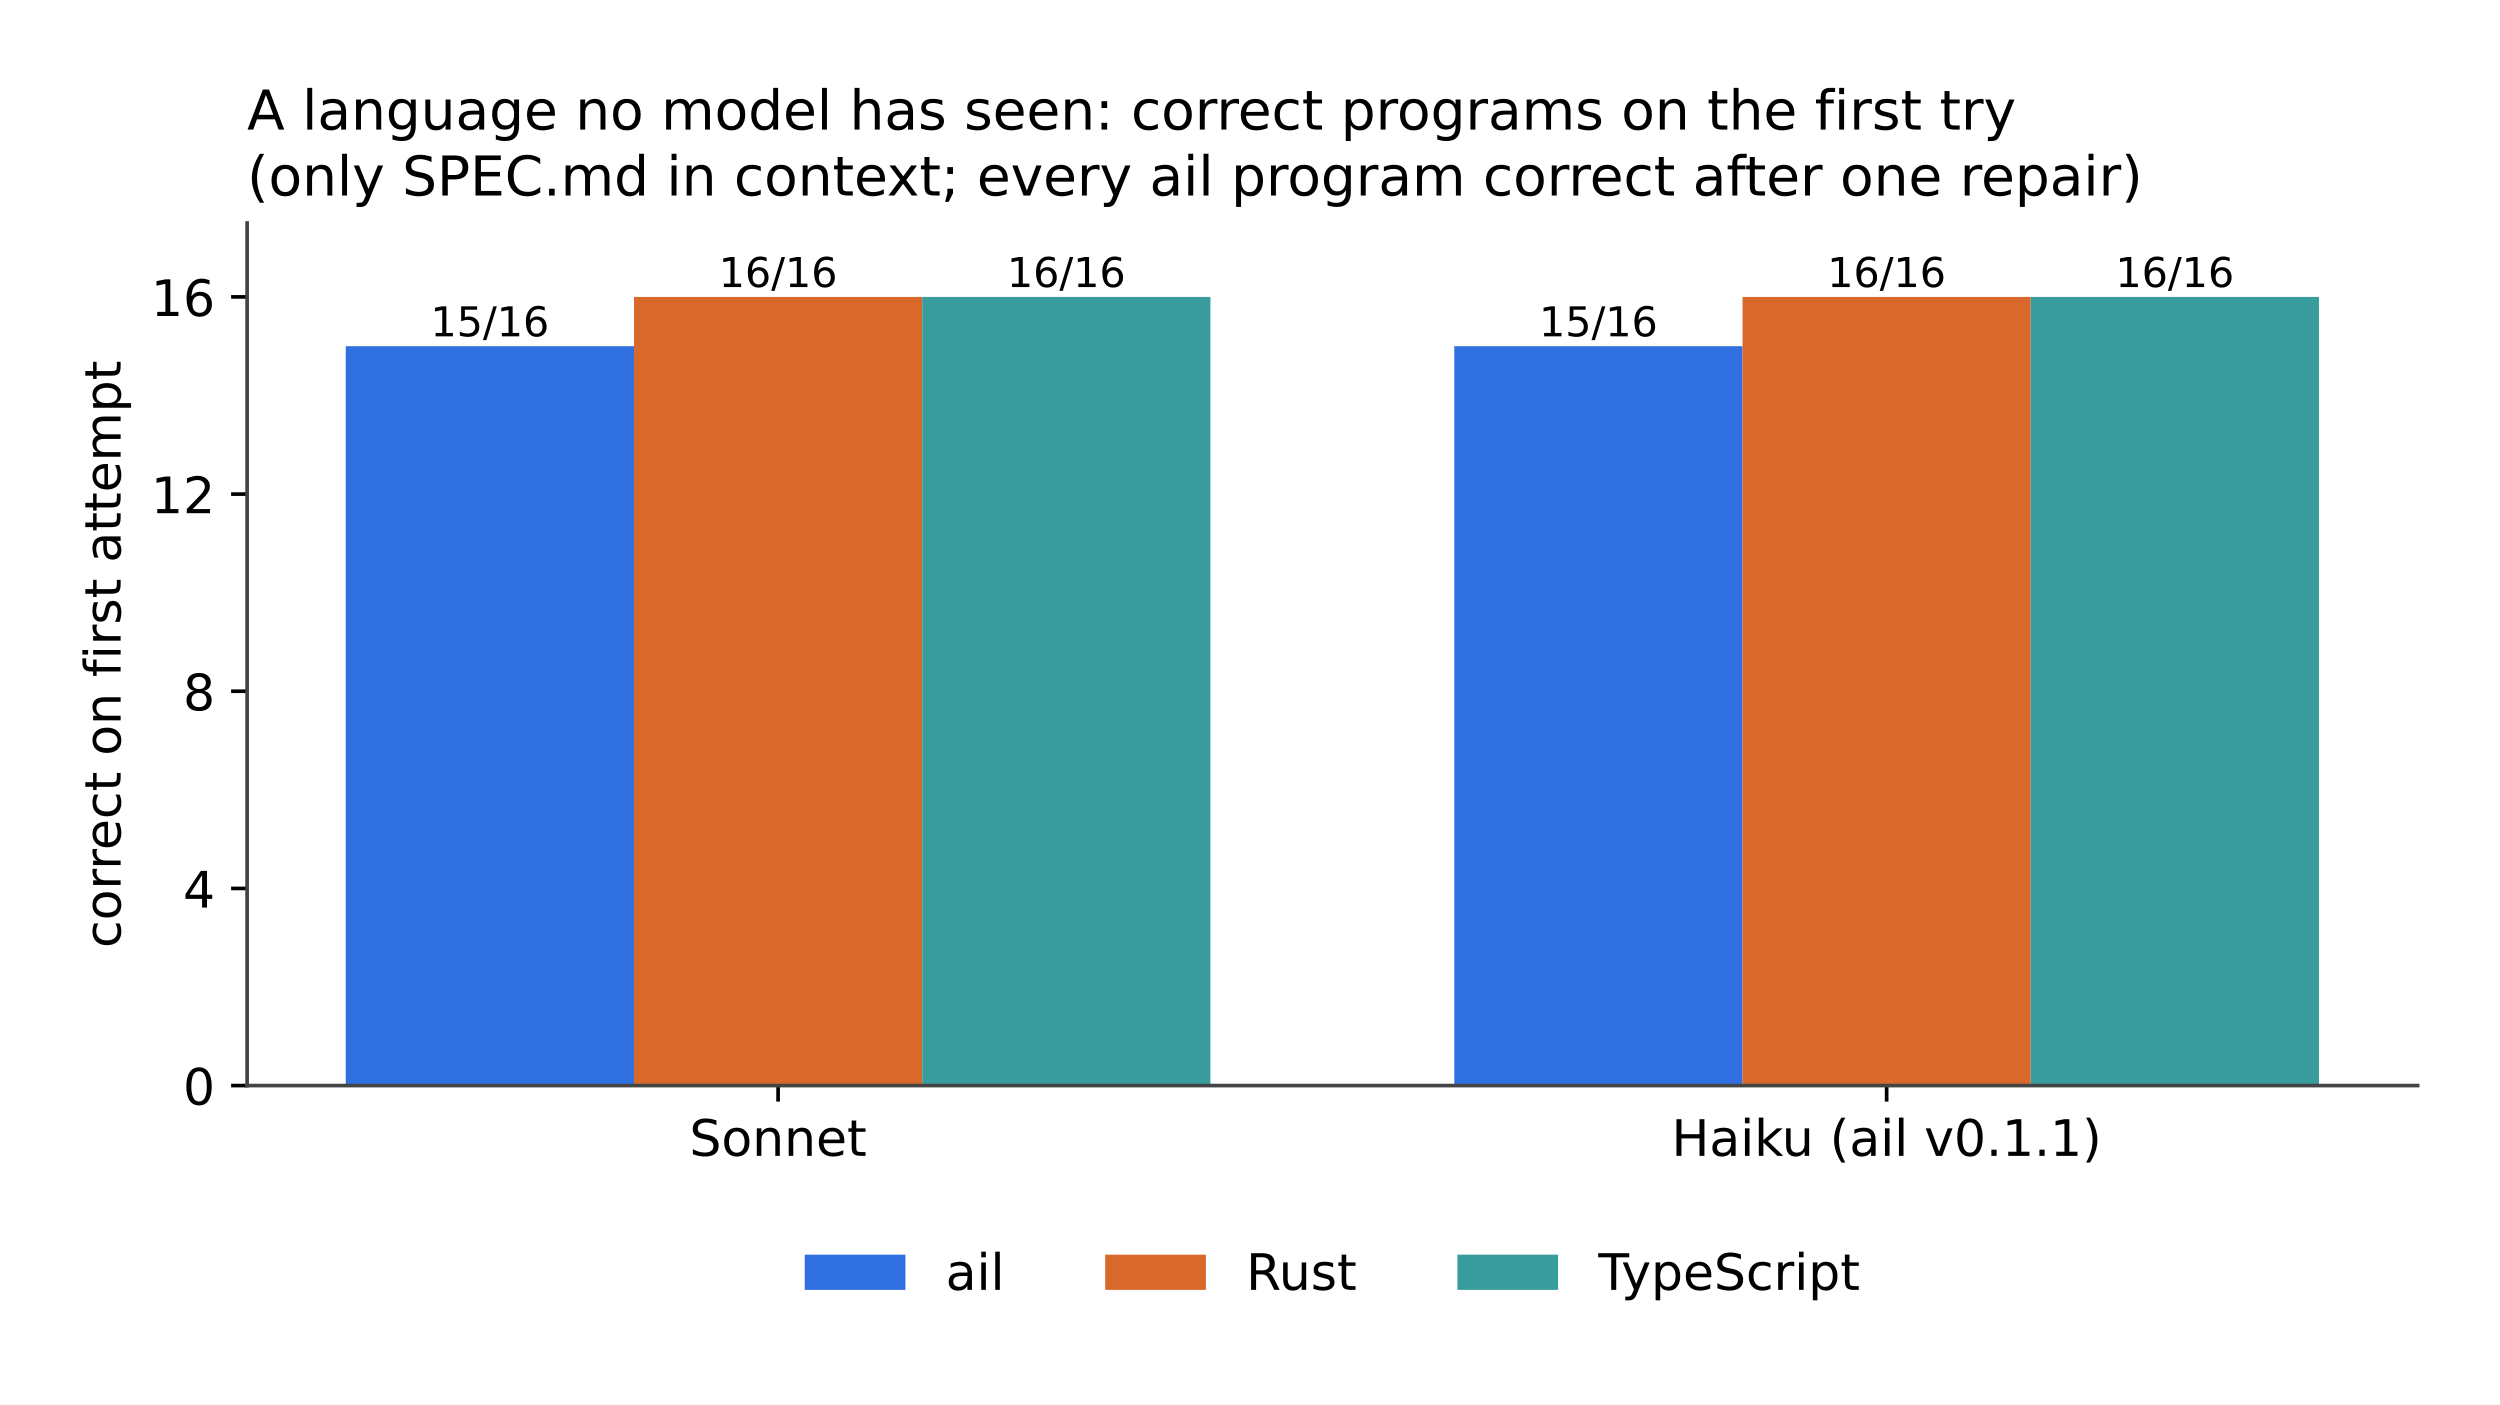
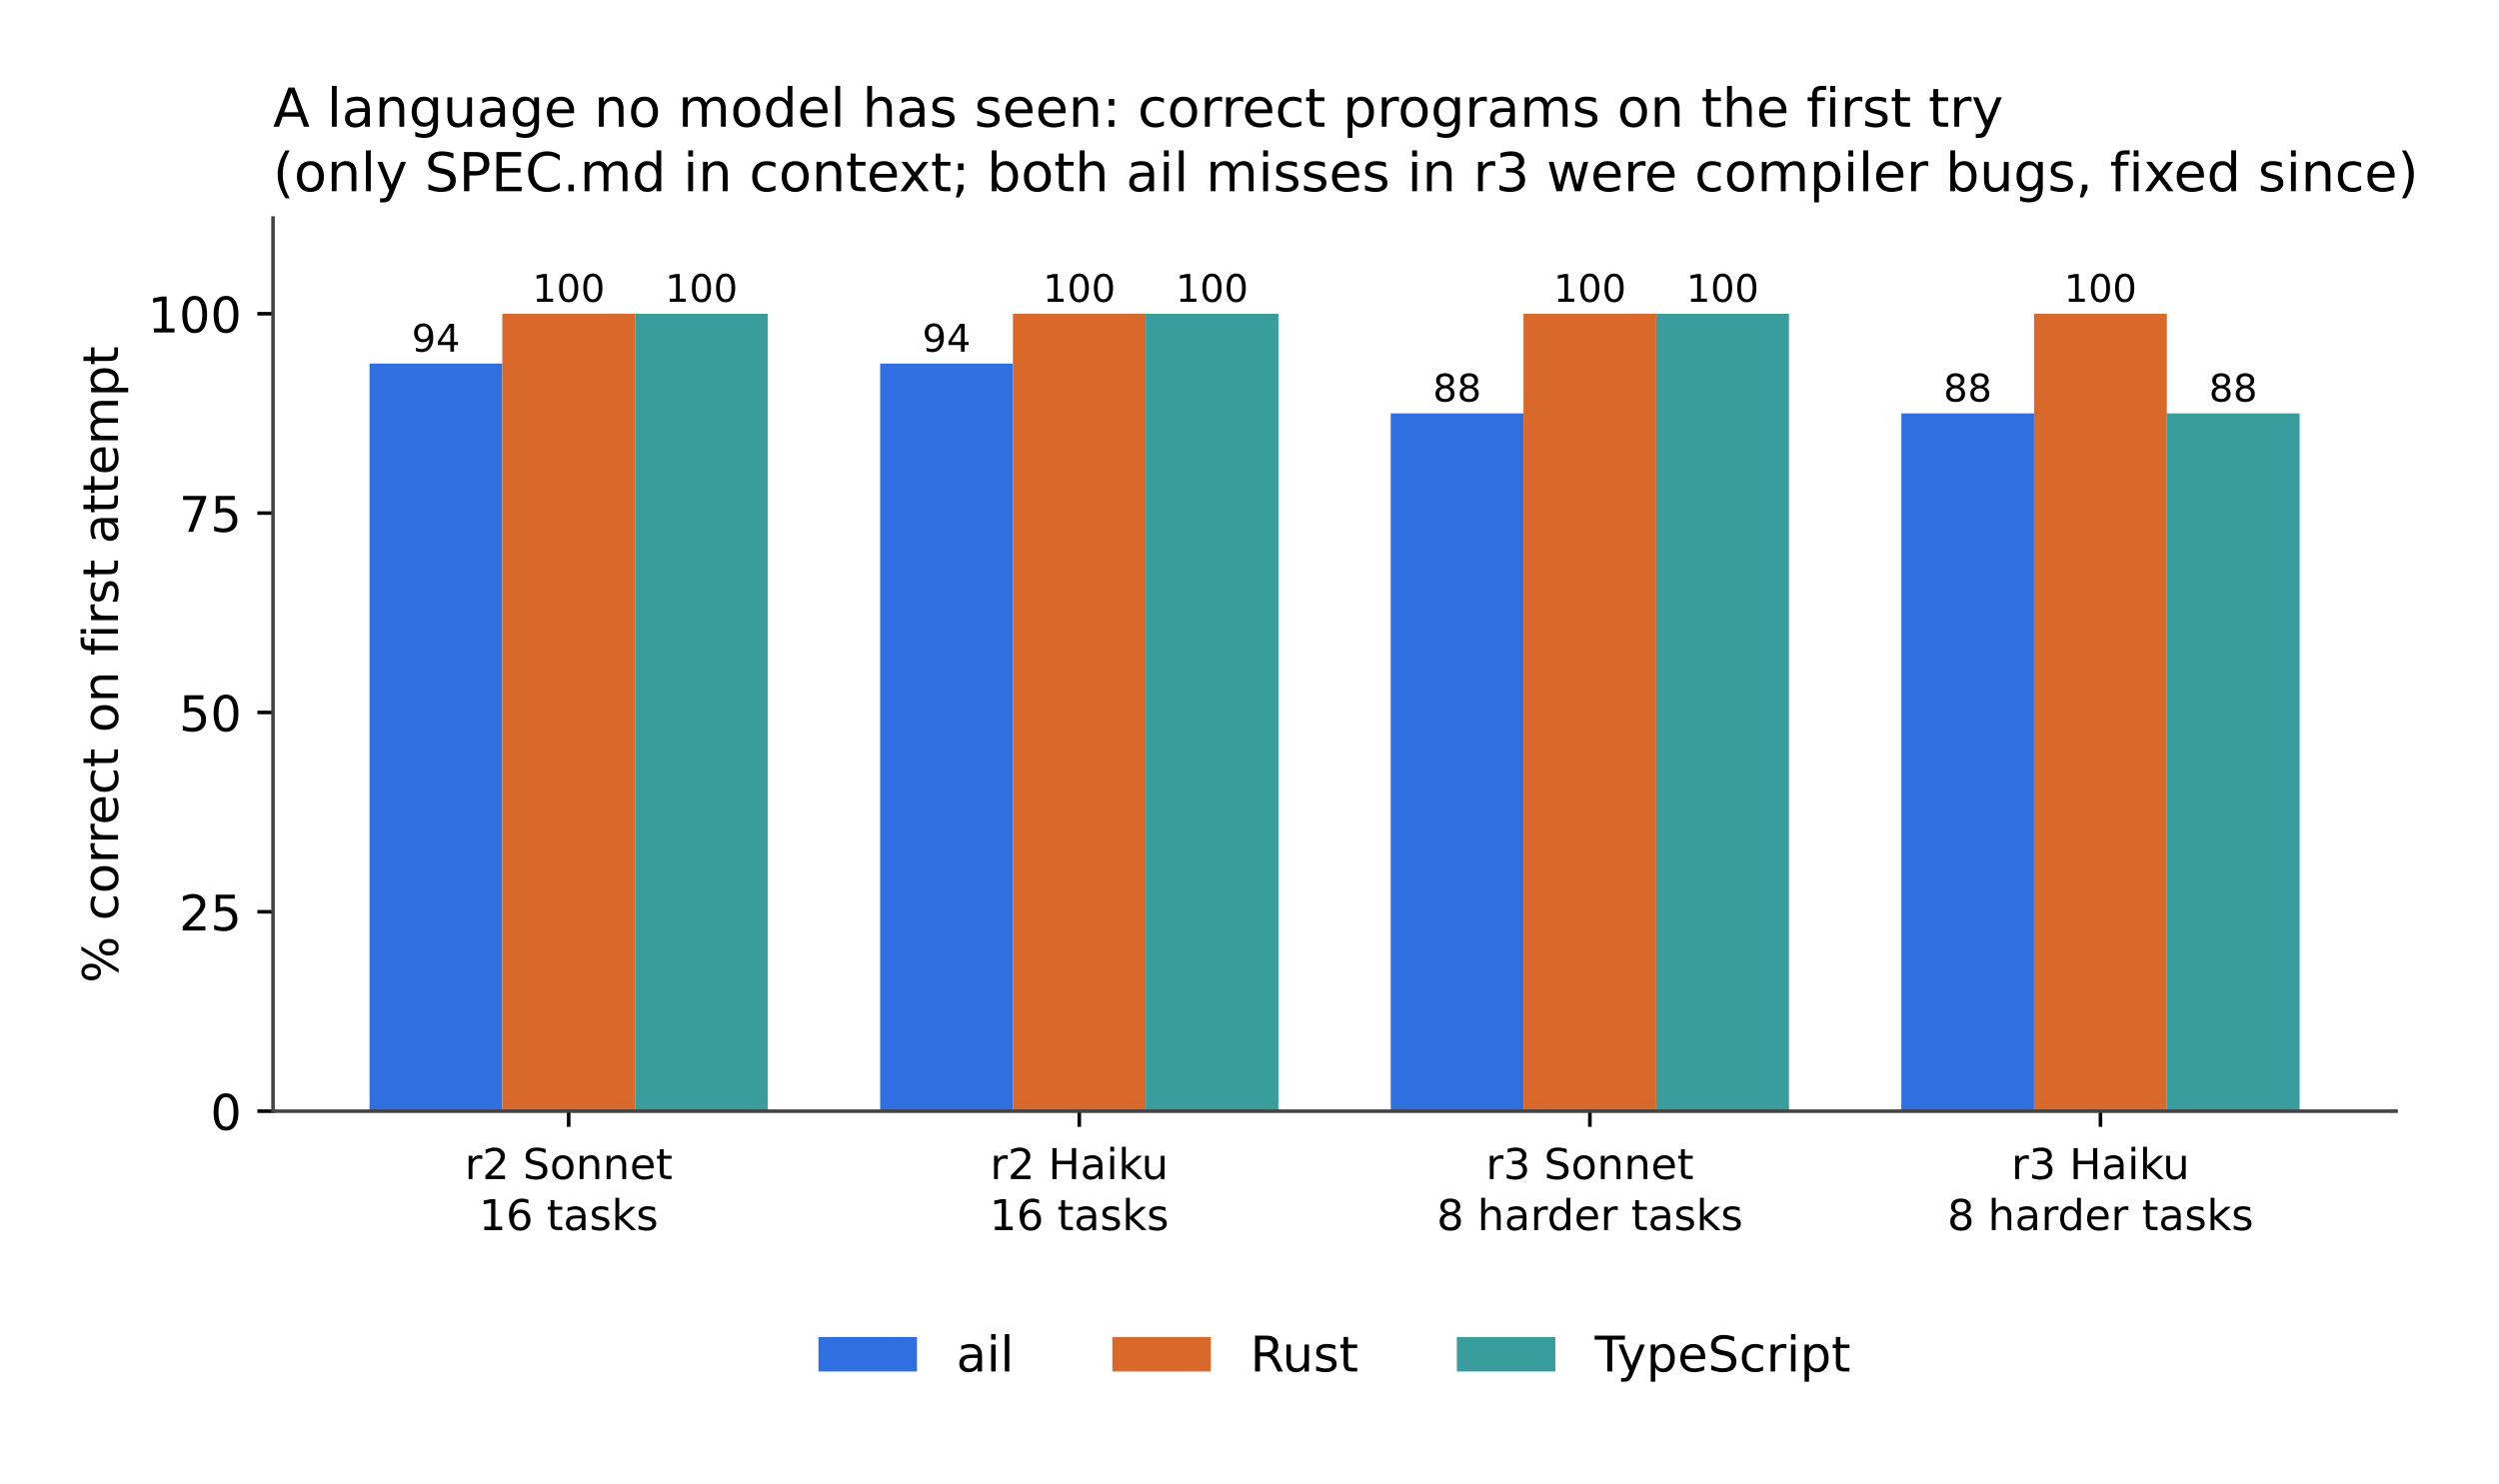
- <svg xmlns="http://www.w3.org/2000/svg" xmlns:xlink="http://www.w3.org/1999/xlink" width="546.298pt" height="306.909pt" viewBox="0 0 546.298 306.909" version="1.1">
+ <svg xmlns="http://www.w3.org/2000/svg" xmlns:xlink="http://www.w3.org/1999/xlink" width="558.283pt" height="331.524pt" viewBox="0 0 558.283 331.524" version="1.1">
  <defs>
    <style type="text/css">*{stroke-linejoin: round; stroke-linecap: butt}</style>
  </defs>
  <g id="figure_1">
    <g id="patch_1">
-       <path d="M 0 306.909  L 546.298 306.909  L 546.298 0  L 0 0  z " style="fill: #ffffff" />
+       <path d="M 0 331.524  L 558.283 331.524  L 558.283 -0  L 0 -0  z " style="fill: #ffffff" />
    </g>
    <g id="axes_1">
      <g id="patch_2">
-         <path d="M 53.998 237.219  L 528.298 237.219  L 528.298 48.723  L 53.998 48.723  z " style="fill: #ffffff" />
+         <path d="M 60.997 248.307  L 535.297 248.307  L 535.297 48.723  L 60.997 48.723  z " style="fill: #ffffff" />
      </g>
      <g id="patch_3">
-         <path d="M 75.557 237.219  L 138.539 237.219  L 138.539 75.651  L 75.557 75.651  z " clip-path="url(#pd8470d3f34)" style="fill: #2f6fdf" />
+         <path d="M 82.556 248.307  L 112.214 248.307  L 112.214 81.244  L 82.556 81.244  z " clip-path="url(#p2b37ffcd27)" style="fill: #2f6fdf" />
      </g>
      <g id="patch_4">
-         <path d="M 317.794 237.219  L 380.776 237.219  L 380.776 75.651  L 317.794 75.651  z " clip-path="url(#pd8470d3f34)" style="fill: #2f6fdf" />
+         <path d="M 196.625 248.307  L 226.283 248.307  L 226.283 81.244  L 196.625 81.244  z " clip-path="url(#p2b37ffcd27)" style="fill: #2f6fdf" />
      </g>
      <g id="patch_5">
-         <path d="M 138.539 237.219  L 201.521 237.219  L 201.521 64.879  L 138.539 64.879  z " clip-path="url(#pd8470d3f34)" style="fill: #d9692b" />
+         <path d="M 310.695 248.307  L 340.353 248.307  L 340.353 92.382  L 310.695 92.382  z " clip-path="url(#p2b37ffcd27)" style="fill: #2f6fdf" />
      </g>
      <g id="patch_6">
-         <path d="M 380.776 237.219  L 443.758 237.219  L 443.758 64.879  L 380.776 64.879  z " clip-path="url(#pd8470d3f34)" style="fill: #d9692b" />
+         <path d="M 424.764 248.307  L 454.422 248.307  L 454.422 92.382  L 424.764 92.382  z " clip-path="url(#p2b37ffcd27)" style="fill: #2f6fdf" />
      </g>
      <g id="patch_7">
-         <path d="M 201.521 237.219  L 264.502 237.219  L 264.502 64.879  L 201.521 64.879  z " clip-path="url(#pd8470d3f34)" style="fill: #3a9d9d" />
+         <path d="M 112.214 248.307  L 141.872 248.307  L 141.872 70.107  L 112.214 70.107  z " clip-path="url(#p2b37ffcd27)" style="fill: #d9692b" />
      </g>
      <g id="patch_8">
-         <path d="M 443.758 237.219  L 506.739 237.219  L 506.739 64.879  L 443.758 64.879  z " clip-path="url(#pd8470d3f34)" style="fill: #3a9d9d" />
+         <path d="M 226.283 248.307  L 255.941 248.307  L 255.941 70.107  L 226.283 70.107  z " clip-path="url(#p2b37ffcd27)" style="fill: #d9692b" />
+       </g>
+       <g id="patch_9">
+         <path d="M 340.353 248.307  L 370.011 248.307  L 370.011 70.107  L 340.353 70.107  z " clip-path="url(#p2b37ffcd27)" style="fill: #d9692b" />
+       </g>
+       <g id="patch_10">
+         <path d="M 454.422 248.307  L 484.08 248.307  L 484.08 70.107  L 454.422 70.107  z " clip-path="url(#p2b37ffcd27)" style="fill: #d9692b" />
+       </g>
+       <g id="patch_11">
+         <path d="M 141.872 248.307  L 171.53 248.307  L 171.53 70.107  L 141.872 70.107  z " clip-path="url(#p2b37ffcd27)" style="fill: #3a9d9d" />
+       </g>
+       <g id="patch_12">
+         <path d="M 255.941 248.307  L 285.599 248.307  L 285.599 70.107  L 255.941 70.107  z " clip-path="url(#p2b37ffcd27)" style="fill: #3a9d9d" />
+       </g>
+       <g id="patch_13">
+         <path d="M 370.011 248.307  L 399.669 248.307  L 399.669 70.107  L 370.011 70.107  z " clip-path="url(#p2b37ffcd27)" style="fill: #3a9d9d" />
+       </g>
+       <g id="patch_14">
+         <path d="M 484.08 248.307  L 513.738 248.307  L 513.738 92.382  L 484.08 92.382  z " clip-path="url(#p2b37ffcd27)" style="fill: #3a9d9d" />
      </g>
      <g id="matplotlib.axis_1">
        <g id="xtick_1">
          <g id="line2d_1">
            <defs>
-               <path id="mab1e3c2748" d="M 0 0  L 0 3.5  " style="stroke: #000000; stroke-width: 0.8" />
+               <path id="m410bf5bfd7" d="M 0 0  L 0 3.5  " style="stroke: #000000; stroke-width: 0.8" />
            </defs>
            <g>
-               <use xlink:href="#mab1e3c2748" x="170.03" y="237.219" style="stroke: #000000; stroke-width: 0.8" />
+               <use xlink:href="#m410bf5bfd7" x="127.043" y="248.307" style="stroke: #000000; stroke-width: 0.8" />
            </g>
          </g>
          <g id="text_1">
-             <text style="font-size: 11px; font-family: 'DejaVu Sans'; text-anchor: middle" x="170.03" y="252.576" transform="rotate(-0 170.0299 252.576)">Sonnet</text>
+             <text style="font-size: 9.5px; font-family: 'DejaVu Sans'" transform="translate(103.8313 263.4753)">r2 Sonnet</text>
+             <text style="font-size: 9.5px; font-family: 'DejaVu Sans'" transform="translate(107.0168 274.8779)">16 tasks</text>
          </g>
        </g>
        <g id="xtick_2">
          <g id="line2d_2">
            <g>
-               <use xlink:href="#mab1e3c2748" x="412.267" y="237.219" style="stroke: #000000; stroke-width: 0.8" />
+               <use xlink:href="#m410bf5bfd7" x="241.112" y="248.307" style="stroke: #000000; stroke-width: 0.8" />
            </g>
          </g>
          <g id="text_2">
-             <text style="font-size: 11px; font-family: 'DejaVu Sans'; text-anchor: middle" x="412.267" y="252.577" transform="rotate(-0 412.2668 252.5769)">Haiku (ail v0.1.1)</text>
+             <text style="font-size: 9.5px; font-family: 'DejaVu Sans'" transform="translate(221.2107 263.476)">r2 Haiku</text>
+             <text style="font-size: 9.5px; font-family: 'DejaVu Sans'" transform="translate(221.086 274.8786)">16 tasks</text>
+           </g>
+         </g>
+         <g id="xtick_3">
+           <g id="line2d_3">
+             <g>
+               <use xlink:href="#m410bf5bfd7" x="355.182" y="248.307" style="stroke: #000000; stroke-width: 0.8" />
+             </g>
+           </g>
+           <g id="text_3">
+             <text style="font-size: 9.5px; font-family: 'DejaVu Sans'" transform="translate(331.9698 263.4753)">r3 Sonnet</text>
+             <text style="font-size: 9.5px; font-family: 'DejaVu Sans'" transform="translate(320.9862 274.8779)">8 harder tasks</text>
+           </g>
+         </g>
+         <g id="xtick_4">
+           <g id="line2d_4">
+             <g>
+               <use xlink:href="#m410bf5bfd7" x="469.251" y="248.307" style="stroke: #000000; stroke-width: 0.8" />
+             </g>
+           </g>
+           <g id="text_4">
+             <text style="font-size: 9.5px; font-family: 'DejaVu Sans'" transform="translate(449.3492 263.476)">r3 Haiku</text>
+             <text style="font-size: 9.5px; font-family: 'DejaVu Sans'" transform="translate(435.0555 274.8786)">8 harder tasks</text>
          </g>
        </g>
      </g>
      <g id="matplotlib.axis_2">
        <g id="ytick_1">
-           <g id="line2d_3">
+           <g id="line2d_5">
            <defs>
-               <path id="m791b129d8d" d="M 0 0  L -3.5 0  " style="stroke: #000000; stroke-width: 0.8" />
+               <path id="m7e4ac020d2" d="M 0 0  L -3.5 0  " style="stroke: #000000; stroke-width: 0.8" />
            </defs>
            <g>
-               <use xlink:href="#m791b129d8d" x="53.998" y="237.219" style="stroke: #000000; stroke-width: 0.8" />
-             </g>
-           </g>
-           <g id="text_3">
-             <text style="font-size: 11px; font-family: 'DejaVu Sans'; text-anchor: end" x="46.998" y="241.397" transform="rotate(-0 46.99836 241.3973)">0</text>
+               <use xlink:href="#m7e4ac020d2" x="60.997" y="248.307" style="stroke: #000000; stroke-width: 0.8" />
+             </g>
+           </g>
+           <g id="text_5">
+             <text style="font-size: 11px; font-family: 'DejaVu Sans'; text-anchor: end" x="53.997" y="252.485" transform="rotate(-0 53.99711 252.4853)">0</text>
          </g>
        </g>
        <g id="ytick_2">
-           <g id="line2d_4">
-             <g>
-               <use xlink:href="#m791b129d8d" x="53.998" y="194.134" style="stroke: #000000; stroke-width: 0.8" />
-             </g>
-           </g>
-           <g id="text_4">
-             <text style="font-size: 11px; font-family: 'DejaVu Sans'; text-anchor: end" x="46.998" y="198.312" transform="rotate(-0 46.99836 198.3125)">4</text>
+           <g id="line2d_6">
+             <g>
+               <use xlink:href="#m7e4ac020d2" x="60.997" y="203.757" style="stroke: #000000; stroke-width: 0.8" />
+             </g>
+           </g>
+           <g id="text_6">
+             <text style="font-size: 11px; font-family: 'DejaVu Sans'; text-anchor: end" x="53.997" y="207.935" transform="rotate(-0 53.99711 207.9353)">25</text>
          </g>
        </g>
        <g id="ytick_3">
-           <g id="line2d_5">
-             <g>
-               <use xlink:href="#m791b129d8d" x="53.998" y="151.049" style="stroke: #000000; stroke-width: 0.8" />
-             </g>
-           </g>
-           <g id="text_5">
-             <text style="font-size: 11px; font-family: 'DejaVu Sans'; text-anchor: end" x="46.998" y="155.228" transform="rotate(-0 46.99836 155.2277)">8</text>
+           <g id="line2d_7">
+             <g>
+               <use xlink:href="#m7e4ac020d2" x="60.997" y="159.207" style="stroke: #000000; stroke-width: 0.8" />
+             </g>
+           </g>
+           <g id="text_7">
+             <text style="font-size: 11px; font-family: 'DejaVu Sans'; text-anchor: end" x="53.997" y="163.385" transform="rotate(-0 53.99711 163.3853)">50</text>
          </g>
        </g>
        <g id="ytick_4">
-           <g id="line2d_6">
-             <g>
-               <use xlink:href="#m791b129d8d" x="53.998" y="107.964" style="stroke: #000000; stroke-width: 0.8" />
-             </g>
-           </g>
-           <g id="text_6">
-             <text style="font-size: 11px; font-family: 'DejaVu Sans'; text-anchor: end" x="46.998" y="112.143" transform="rotate(-0 46.99836 112.1429)">12</text>
+           <g id="line2d_8">
+             <g>
+               <use xlink:href="#m7e4ac020d2" x="60.997" y="114.657" style="stroke: #000000; stroke-width: 0.8" />
+             </g>
+           </g>
+           <g id="text_8">
+             <text style="font-size: 11px; font-family: 'DejaVu Sans'; text-anchor: end" x="53.997" y="118.835" transform="rotate(-0 53.99711 118.8353)">75</text>
          </g>
        </g>
        <g id="ytick_5">
-           <g id="line2d_7">
-             <g>
-               <use xlink:href="#m791b129d8d" x="53.998" y="64.879" style="stroke: #000000; stroke-width: 0.8" />
-             </g>
-           </g>
-           <g id="text_7">
-             <text style="font-size: 11px; font-family: 'DejaVu Sans'; text-anchor: end" x="46.998" y="69.058" transform="rotate(-0 46.99836 69.05809)">16</text>
-           </g>
-         </g>
-         <g id="text_8">
-           <text style="font-size: 11px; font-family: 'DejaVu Sans'; text-anchor: middle" x="26.358" y="142.971" transform="rotate(-90 26.35828 142.9706)">correct on first attempt</text>
-         </g>
-       </g>
-       <g id="patch_9">
-         <path d="M 53.998 237.219  L 53.998 48.723  " style="fill: none; stroke: #444444; stroke-width: 0.8; stroke-linejoin: miter; stroke-linecap: square" />
-       </g>
-       <g id="patch_10">
-         <path d="M 53.998 237.219  L 528.298 237.219  " style="fill: none; stroke: #444444; stroke-width: 0.8; stroke-linejoin: miter; stroke-linecap: square" />
-       </g>
-       <g id="text_9">
-         <text style="font-size: 9px; font-family: 'DejaVu Sans'; text-anchor: middle" x="107.048" y="73.496" transform="rotate(-0 107.0483 73.49634)">15/16</text>
-       </g>
-       <g id="text_10">
-         <text style="font-size: 9px; font-family: 'DejaVu Sans'; text-anchor: middle" x="349.285" y="73.496" transform="rotate(-0 349.2852 73.49634)">15/16</text>
+           <g id="line2d_9">
+             <g>
+               <use xlink:href="#m7e4ac020d2" x="60.997" y="70.107" style="stroke: #000000; stroke-width: 0.8" />
+             </g>
+           </g>
+           <g id="text_9">
+             <text style="font-size: 11px; font-family: 'DejaVu Sans'; text-anchor: end" x="53.997" y="74.285" transform="rotate(-0 53.99711 74.28529)">100</text>
+           </g>
+         </g>
+         <g id="text_10">
+           <text style="font-size: 11px; font-family: 'DejaVu Sans'; text-anchor: middle" x="26.358" y="148.515" transform="rotate(-90 26.35828 148.5146)">% correct on first attempt</text>
+         </g>
+       </g>
+       <g id="patch_15">
+         <path d="M 60.997 248.307  L 60.997 48.723  " style="fill: none; stroke: #444444; stroke-width: 0.8; stroke-linejoin: miter; stroke-linecap: square" />
+       </g>
+       <g id="patch_16">
+         <path d="M 60.997 248.307  L 535.297 248.307  " style="fill: none; stroke: #444444; stroke-width: 0.8; stroke-linejoin: miter; stroke-linecap: square" />
      </g>
      <g id="text_11">
-         <text style="font-size: 9px; font-family: 'DejaVu Sans'; text-anchor: middle" x="170.03" y="62.725" transform="rotate(-0 170.0299 62.72514)">16/16</text>
+         <text style="font-size: 8.5px; font-family: 'DejaVu Sans'; text-anchor: middle" x="97.385" y="78.571" transform="rotate(-0 97.3852 78.57108)">94</text>
      </g>
      <g id="text_12">
-         <text style="font-size: 9px; font-family: 'DejaVu Sans'; text-anchor: middle" x="412.267" y="62.725" transform="rotate(-0 412.2668 62.72514)">16/16</text>
+         <text style="font-size: 8.5px; font-family: 'DejaVu Sans'; text-anchor: middle" x="211.454" y="78.571" transform="rotate(-0 211.4545 78.57108)">94</text>
      </g>
      <g id="text_13">
-         <text style="font-size: 9px; font-family: 'DejaVu Sans'; text-anchor: middle" x="233.011" y="62.725" transform="rotate(-0 233.0115 62.72514)">16/16</text>
+         <text style="font-size: 8.5px; font-family: 'DejaVu Sans'; text-anchor: middle" x="325.524" y="89.709" transform="rotate(-0 325.5237 89.70858)">88</text>
      </g>
      <g id="text_14">
-         <text style="font-size: 9px; font-family: 'DejaVu Sans'; text-anchor: middle" x="475.248" y="62.725" transform="rotate(-0 475.2485 62.72514)">16/16</text>
+         <text style="font-size: 8.5px; font-family: 'DejaVu Sans'; text-anchor: middle" x="439.593" y="89.709" transform="rotate(-0 439.593 89.70858)">88</text>
      </g>
      <g id="text_15">
-         <text style="font-size: 12px; font-family: 'DejaVu Sans'" transform="translate(53.99836 28.3193)">A language no model has seen: correct programs on the first try</text>
-         <text style="font-size: 12px; font-family: 'DejaVu Sans'" transform="translate(53.99836 42.72258)">(only SPEC.md in context; every ail program correct after one repair)</text>
+         <text style="font-size: 8.5px; font-family: 'DejaVu Sans'; text-anchor: middle" x="127.043" y="67.434" transform="rotate(-0 127.0432 67.43358)">100</text>
+       </g>
+       <g id="text_16">
+         <text style="font-size: 8.5px; font-family: 'DejaVu Sans'; text-anchor: middle" x="241.112" y="67.434" transform="rotate(-0 241.1125 67.43358)">100</text>
+       </g>
+       <g id="text_17">
+         <text style="font-size: 8.5px; font-family: 'DejaVu Sans'; text-anchor: middle" x="355.182" y="67.434" transform="rotate(-0 355.1817 67.43358)">100</text>
+       </g>
+       <g id="text_18">
+         <text style="font-size: 8.5px; font-family: 'DejaVu Sans'; text-anchor: middle" x="469.251" y="67.434" transform="rotate(-0 469.251 67.43358)">100</text>
+       </g>
+       <g id="text_19">
+         <text style="font-size: 8.5px; font-family: 'DejaVu Sans'; text-anchor: middle" x="156.701" y="67.434" transform="rotate(-0 156.7012 67.43358)">100</text>
+       </g>
+       <g id="text_20">
+         <text style="font-size: 8.5px; font-family: 'DejaVu Sans'; text-anchor: middle" x="270.77" y="67.434" transform="rotate(-0 270.7705 67.43358)">100</text>
+       </g>
+       <g id="text_21">
+         <text style="font-size: 8.5px; font-family: 'DejaVu Sans'; text-anchor: middle" x="384.84" y="67.434" transform="rotate(-0 384.8397 67.43358)">100</text>
+       </g>
+       <g id="text_22">
+         <text style="font-size: 8.5px; font-family: 'DejaVu Sans'; text-anchor: middle" x="498.909" y="89.709" transform="rotate(-0 498.909 89.70858)">88</text>
+       </g>
+       <g id="text_23">
+         <text style="font-size: 12px; font-family: 'DejaVu Sans'" transform="translate(60.99711 28.3193)">A language no model has seen: correct programs on the first try</text>
+         <text style="font-size: 12px; font-family: 'DejaVu Sans'" transform="translate(60.99711 42.72258)">(only SPEC.md in context; both ail misses in r3 were compiler bugs, fixed since)</text>
      </g>
      <g id="legend_1">
-         <g id="patch_11">
-           <path d="M 175.854 281.866  L 197.854 281.866  L 197.854 274.166  L 175.854 274.166  z " style="fill: #2f6fdf" />
-         </g>
-         <g id="text_16">
-           <text style="font-size: 11px; font-family: 'DejaVu Sans'; text-anchor: start" x="206.654" y="281.866" transform="rotate(-0 206.6538 281.8663)">ail</text>
-         </g>
-         <g id="patch_12">
-           <path d="M 241.507 281.866  L 263.507 281.866  L 263.507 274.166  L 241.507 274.166  z " style="fill: #d9692b" />
-         </g>
-         <g id="text_17">
-           <text style="font-size: 11px; font-family: 'DejaVu Sans'; text-anchor: start" x="272.307" y="281.866" transform="rotate(-0 272.3066 281.8663)">Rust</text>
-         </g>
-         <g id="patch_13">
-           <path d="M 318.47 281.866  L 340.47 281.866  L 340.47 274.166  L 318.47 274.166  z " style="fill: #3a9d9d" />
-         </g>
-         <g id="text_18">
-           <text style="font-size: 11px; font-family: 'DejaVu Sans'; text-anchor: start" x="349.27" y="281.866" transform="rotate(-0 349.2705 281.8663)">TypeScript</text>
+         <g id="patch_17">
+           <path d="M 182.852 306.482  L 204.852 306.482  L 204.852 298.782  L 182.852 298.782  z " style="fill: #2f6fdf" />
+         </g>
+         <g id="text_24">
+           <text style="font-size: 11px; font-family: 'DejaVu Sans'; text-anchor: start" x="213.653" y="306.482" transform="rotate(-0 213.6525 306.4817)">ail</text>
+         </g>
+         <g id="patch_18">
+           <path d="M 248.505 306.482  L 270.505 306.482  L 270.505 298.782  L 248.505 298.782  z " style="fill: #d9692b" />
+         </g>
+         <g id="text_25">
+           <text style="font-size: 11px; font-family: 'DejaVu Sans'; text-anchor: start" x="279.305" y="306.482" transform="rotate(-0 279.3053 306.4817)">Rust</text>
+         </g>
+         <g id="patch_19">
+           <path d="M 325.469 306.482  L 347.469 306.482  L 347.469 298.782  L 325.469 298.782  z " style="fill: #3a9d9d" />
+         </g>
+         <g id="text_26">
+           <text style="font-size: 11px; font-family: 'DejaVu Sans'; text-anchor: start" x="356.269" y="306.482" transform="rotate(-0 356.2692 306.4817)">TypeScript</text>
        </g>
      </g>
    </g>
  </g>
  <defs>
-     <clipPath id="pd8470d3f34">
-       <rect x="53.998" y="48.723" width="474.3" height="188.496" />
+     <clipPath id="p2b37ffcd27">
+       <rect x="60.997" y="48.723" width="474.3" height="199.584" />
    </clipPath>
  </defs>
</svg>
